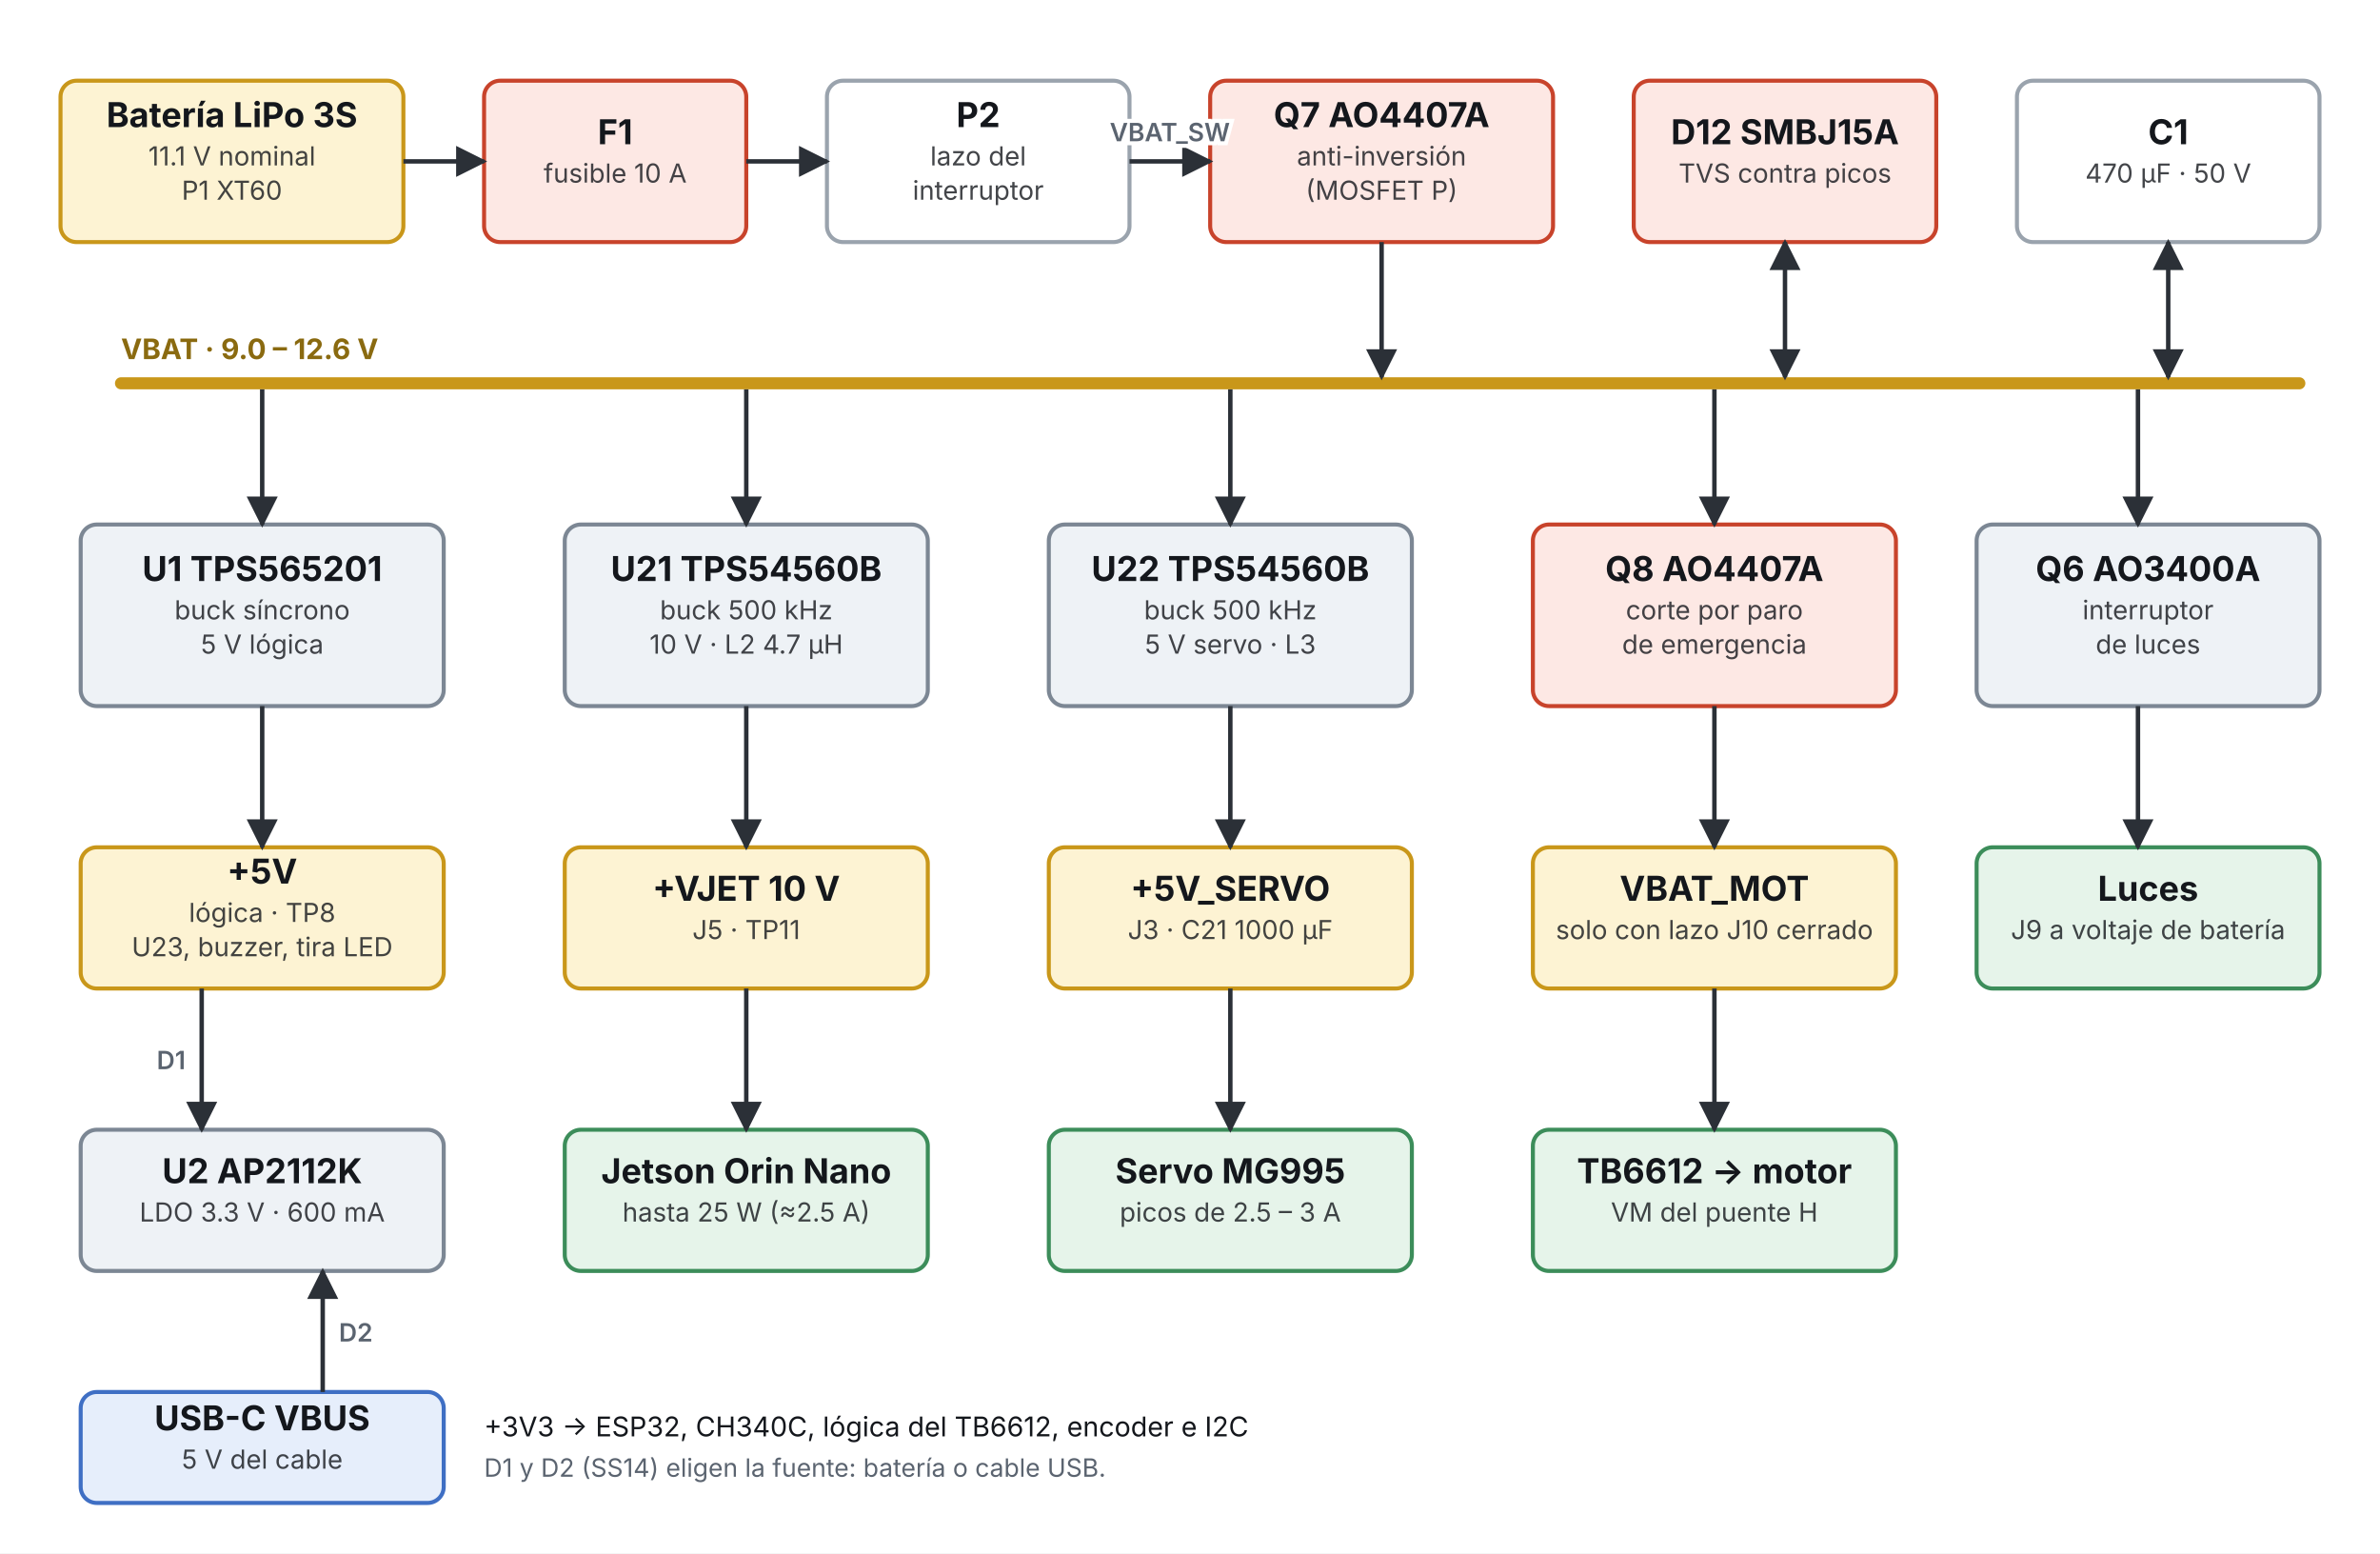
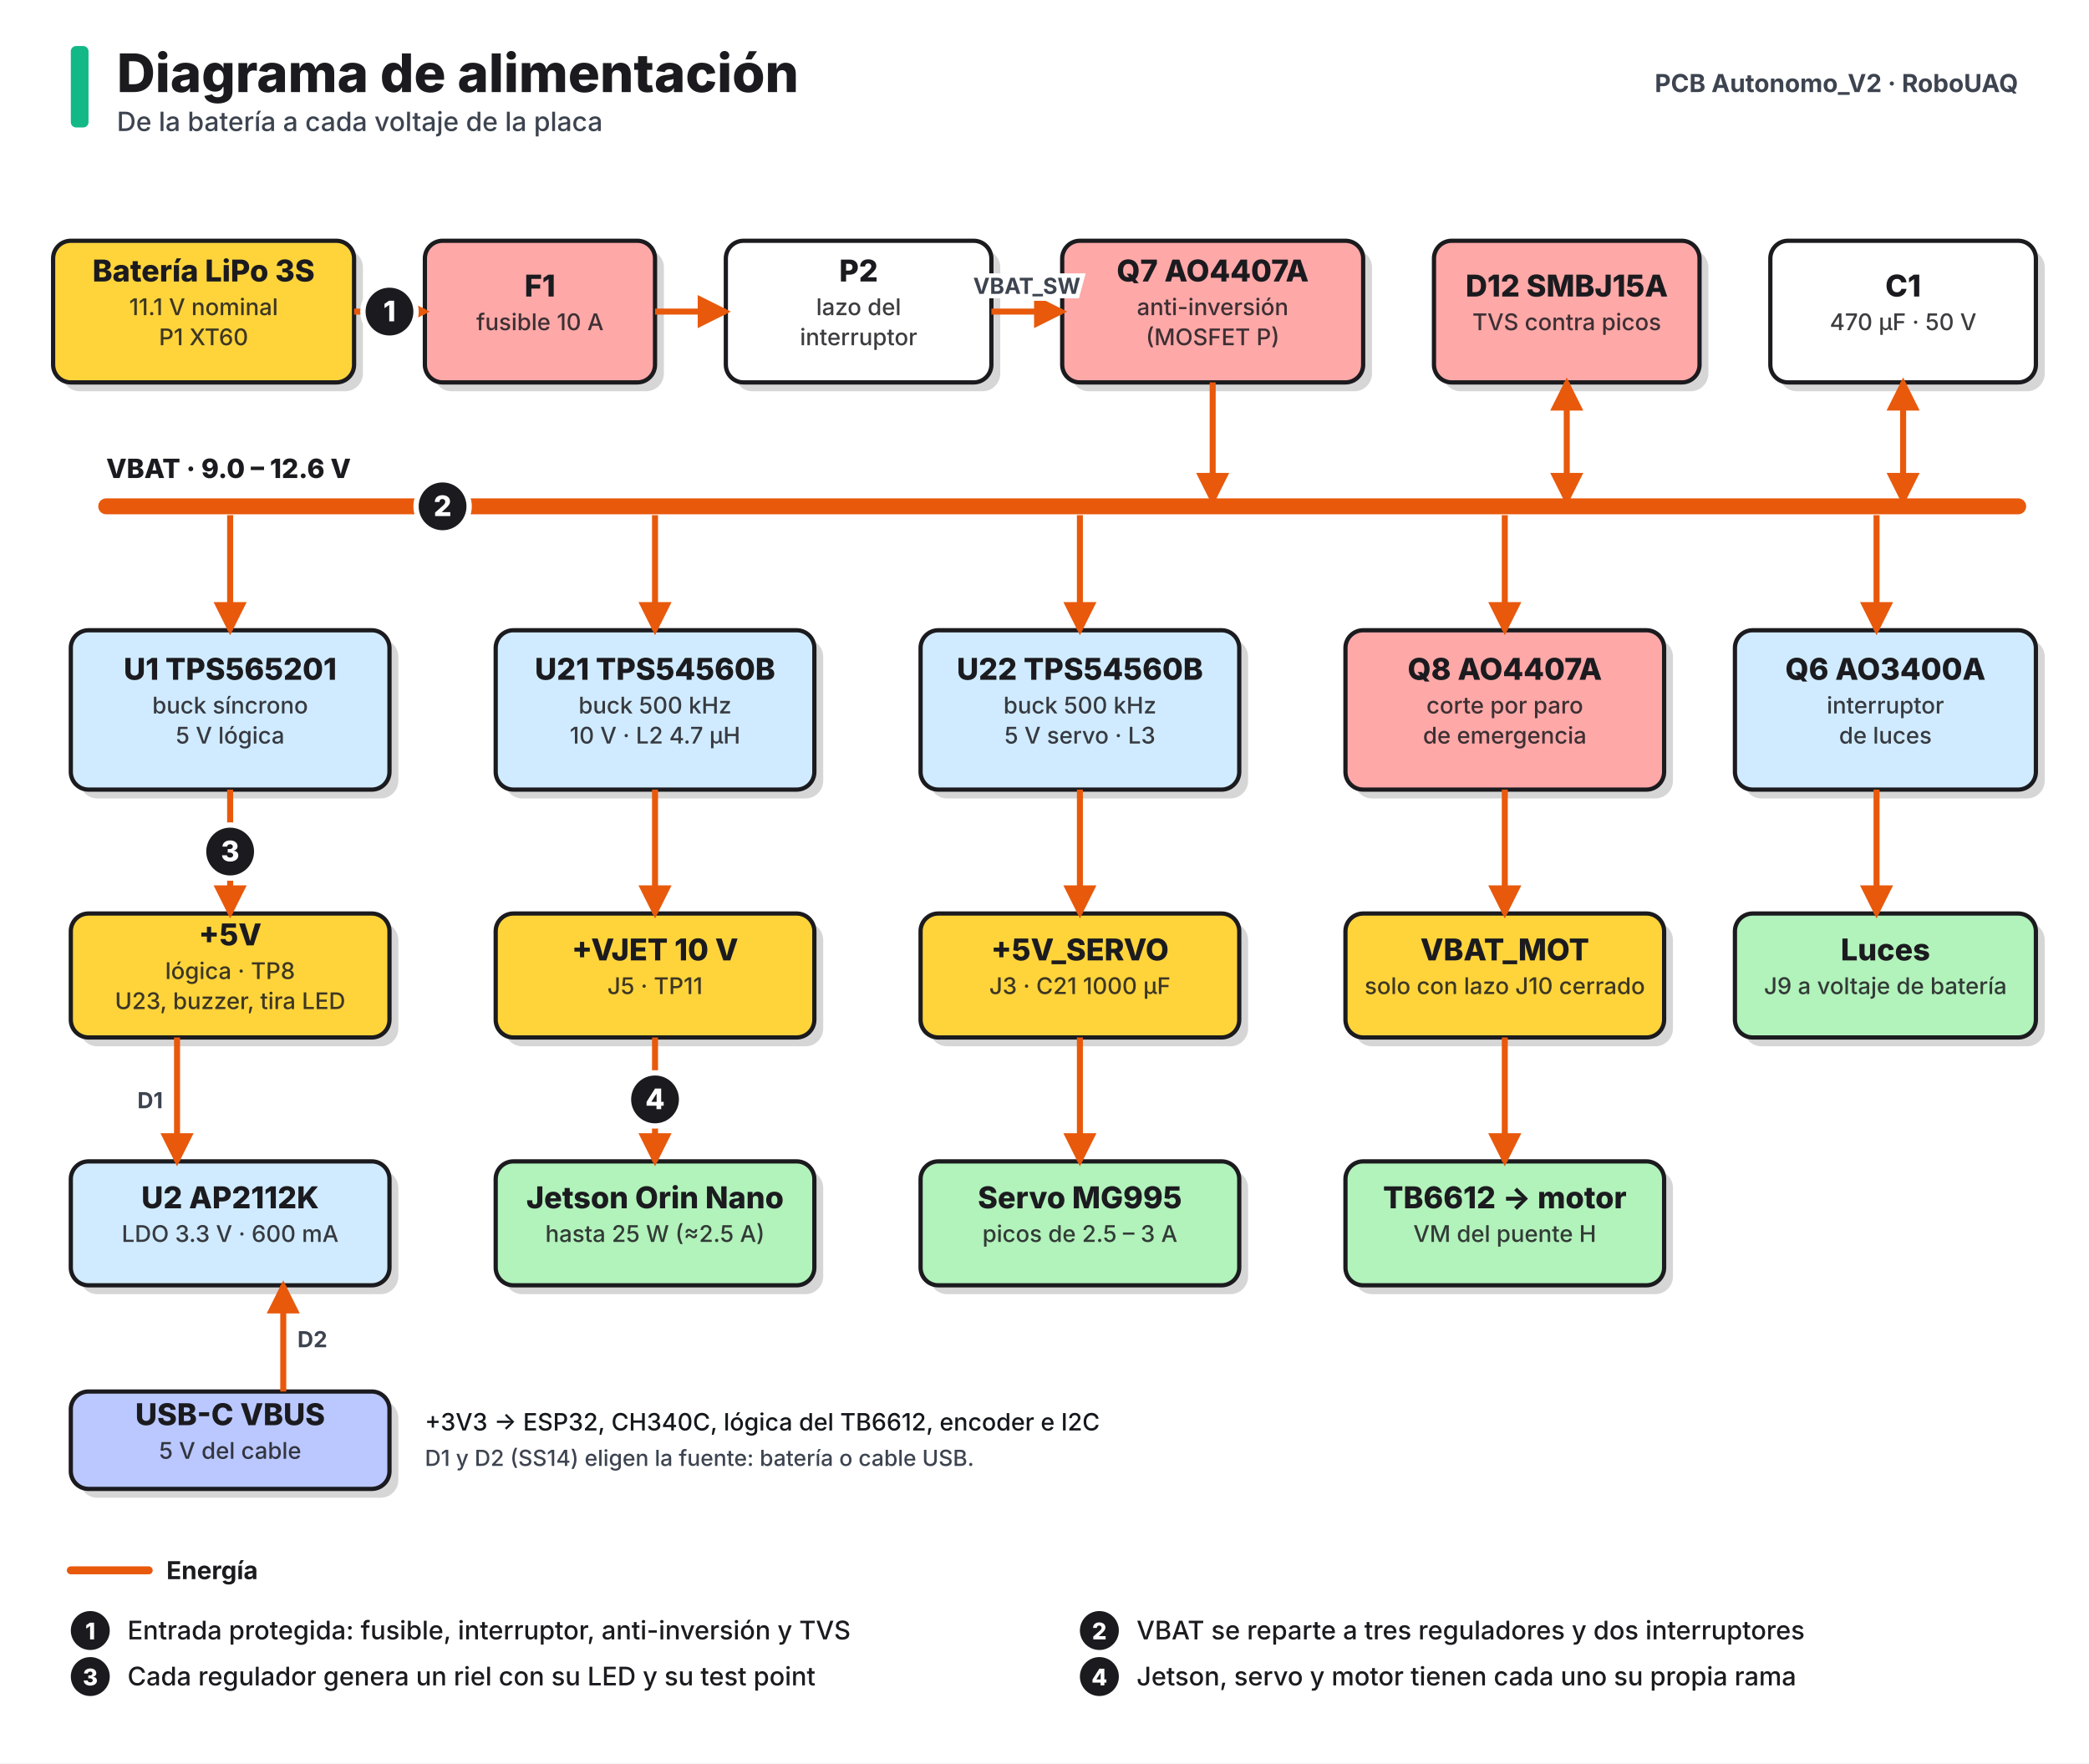
- <svg xmlns="http://www.w3.org/2000/svg" viewBox="0 0 1180 770" width="1180" height="770" font-family="Inter, 'Segoe UI', Helvetica, Arial, sans-serif">
+ <svg xmlns="http://www.w3.org/2000/svg" viewBox="0 0 1180 996" width="1180" height="996" font-family="Inter, 'Segoe UI', Helvetica, Arial, sans-serif">
  <defs>
-     <marker id="ae" viewBox="0 0 10 10" refX="9" refY="5" markerWidth="7" markerHeight="7" orient="auto">
-       <path d="M0,0 L10,5 L0,10 z" fill="#2b3037" />
+     <marker id="ep" viewBox="0 0 10 10" refX="8.5" refY="5" markerWidth="5.5" markerHeight="5.5" orient="auto">
+       <path d="M0,0 L10,5 L0,10 z" fill="#e8590c" />
    </marker>
-     <marker id="as" viewBox="0 0 10 10" refX="1" refY="5" markerWidth="7" markerHeight="7" orient="auto">
-       <path d="M10,0 L0,5 L10,10 z" fill="#2b3037" />
+     <marker id="sp" viewBox="0 0 10 10" refX="1.5" refY="5" markerWidth="5.5" markerHeight="5.5" orient="auto">
+       <path d="M10,0 L0,5 L10,10 z" fill="#e8590c" />
+     </marker>
+     <marker id="ed" viewBox="0 0 10 10" refX="8.5" refY="5" markerWidth="5.5" markerHeight="5.5" orient="auto">
+       <path d="M0,0 L10,5 L0,10 z" fill="#1c7ed6" />
+     </marker>
+     <marker id="sd" viewBox="0 0 10 10" refX="1.5" refY="5" markerWidth="5.5" markerHeight="5.5" orient="auto">
+       <path d="M10,0 L0,5 L10,10 z" fill="#1c7ed6" />
+     </marker>
+     <marker id="ec" viewBox="0 0 10 10" refX="8.5" refY="5" markerWidth="5.5" markerHeight="5.5" orient="auto">
+       <path d="M0,0 L10,5 L0,10 z" fill="#1b1b1f" />
+     </marker>
+     <marker id="sc" viewBox="0 0 10 10" refX="1.5" refY="5" markerWidth="5.5" markerHeight="5.5" orient="auto">
+       <path d="M10,0 L0,5 L10,10 z" fill="#1b1b1f" />
+     </marker>
+     <marker id="es" viewBox="0 0 10 10" refX="8.5" refY="5" markerWidth="5.5" markerHeight="5.5" orient="auto">
+       <path d="M0,0 L10,5 L0,10 z" fill="#c92a2a" />
+     </marker>
+     <marker id="ss" viewBox="0 0 10 10" refX="1.5" refY="5" markerWidth="5.5" markerHeight="5.5" orient="auto">
+       <path d="M10,0 L0,5 L10,10 z" fill="#c92a2a" />
    </marker>
  </defs>
-   <rect width="1180" height="770" fill="#ffffff" />
-   <rect x="30" y="40" width="170" height="80" rx="8" fill="#fdf3d3" stroke="#c9971a" stroke-width="2" />
-   <text x="115.0" y="63.0" text-anchor="middle" font-size="17" font-weight="700" fill="#14171c">Batería LiPo 3S</text>
-   <text x="115.0" y="82.0" text-anchor="middle" font-size="13" fill="#14171c" opacity=".8">11.1 V nominal</text>
-   <text x="115.0" y="99.0" text-anchor="middle" font-size="13" fill="#14171c" opacity=".8">P1 XT60</text>
-   <rect x="240" y="40" width="130" height="80" rx="8" fill="#fde8e4" stroke="#c8432b" stroke-width="2" />
-   <text x="305.0" y="71.5" text-anchor="middle" font-size="17" font-weight="700" fill="#14171c">F1</text>
-   <text x="305.0" y="90.5" text-anchor="middle" font-size="13" fill="#14171c" opacity=".8">fusible 10 A</text>
-   <rect x="410" y="40" width="150" height="80" rx="8" fill="#ffffff" stroke="#9aa3ad" stroke-width="2" />
-   <text x="485.0" y="63.0" text-anchor="middle" font-size="17" font-weight="700" fill="#14171c">P2</text>
-   <text x="485.0" y="82.0" text-anchor="middle" font-size="13" fill="#14171c" opacity=".8">lazo del</text>
-   <text x="485.0" y="99.0" text-anchor="middle" font-size="13" fill="#14171c" opacity=".8">interruptor</text>
-   <rect x="600" y="40" width="170" height="80" rx="8" fill="#fde8e4" stroke="#c8432b" stroke-width="2" />
-   <text x="685.0" y="63.0" text-anchor="middle" font-size="17" font-weight="700" fill="#14171c">Q7 AO4407A</text>
-   <text x="685.0" y="82.0" text-anchor="middle" font-size="13" fill="#14171c" opacity=".8">anti-inversión</text>
-   <text x="685.0" y="99.0" text-anchor="middle" font-size="13" fill="#14171c" opacity=".8">(MOSFET P)</text>
-   <rect x="810" y="40" width="150" height="80" rx="8" fill="#fde8e4" stroke="#c8432b" stroke-width="2" />
-   <text x="885.0" y="71.5" text-anchor="middle" font-size="17" font-weight="700" fill="#14171c">D12 SMBJ15A</text>
-   <text x="885.0" y="90.5" text-anchor="middle" font-size="13" fill="#14171c" opacity=".8">TVS contra picos</text>
-   <rect x="1000" y="40" width="150" height="80" rx="8" fill="#ffffff" stroke="#9aa3ad" stroke-width="2" />
-   <text x="1075.0" y="71.5" text-anchor="middle" font-size="17" font-weight="700" fill="#14171c">C1</text>
-   <text x="1075.0" y="90.5" text-anchor="middle" font-size="13" fill="#14171c" opacity=".8">470 µF · 50 V</text>
-   <polyline points="200,80 240,80" fill="none" stroke="#2b3037" stroke-width="2.2" marker-end="url(#ae)" />
-   <polyline points="370,80 410,80" fill="none" stroke="#2b3037" stroke-width="2.2" marker-end="url(#ae)" />
-   <polyline points="560,80 600,80" fill="none" stroke="#2b3037" stroke-width="2.2" marker-end="url(#ae)" />
-   <text x="580" y="70" text-anchor="middle" font-size="12.5" fill="#5b6470" font-weight="600" paint-order="stroke" stroke="#fff" stroke-width="4">VBAT_SW</text>
-   <line x1="60" y1="190" x2="1140" y2="190" stroke="#c9971a" stroke-width="6" stroke-linecap="round" />
-   <text x="60" y="178" text-anchor="start" font-size="14" fill="#8a6a10" font-weight="700">VBAT · 9.0 – 12.6 V</text>
-   <polyline points="685,120 685,187" fill="none" stroke="#2b3037" stroke-width="2.2" marker-end="url(#ae)" />
-   <polyline points="885,120 885,187" fill="none" stroke="#2b3037" stroke-width="2.2" marker-end="url(#ae)" marker-start="url(#as)" />
-   <polyline points="1075,120 1075,187" fill="none" stroke="#2b3037" stroke-width="2.2" marker-end="url(#ae)" marker-start="url(#as)" />
-   <rect x="40" y="260" width="180" height="90" rx="8" fill="#eef2f6" stroke="#7c8794" stroke-width="2" />
-   <text x="130.0" y="288.0" text-anchor="middle" font-size="17" font-weight="700" fill="#14171c">U1 TPS565201</text>
-   <text x="130.0" y="307.0" text-anchor="middle" font-size="13" fill="#14171c" opacity=".8">buck síncrono</text>
-   <text x="130.0" y="324.0" text-anchor="middle" font-size="13" fill="#14171c" opacity=".8">5 V lógica</text>
-   <rect x="280" y="260" width="180" height="90" rx="8" fill="#eef2f6" stroke="#7c8794" stroke-width="2" />
-   <text x="370.0" y="288.0" text-anchor="middle" font-size="17" font-weight="700" fill="#14171c">U21 TPS54560B</text>
-   <text x="370.0" y="307.0" text-anchor="middle" font-size="13" fill="#14171c" opacity=".8">buck 500 kHz</text>
-   <text x="370.0" y="324.0" text-anchor="middle" font-size="13" fill="#14171c" opacity=".8">10 V · L2 4.7 µH</text>
-   <rect x="520" y="260" width="180" height="90" rx="8" fill="#eef2f6" stroke="#7c8794" stroke-width="2" />
-   <text x="610.0" y="288.0" text-anchor="middle" font-size="17" font-weight="700" fill="#14171c">U22 TPS54560B</text>
-   <text x="610.0" y="307.0" text-anchor="middle" font-size="13" fill="#14171c" opacity=".8">buck 500 kHz</text>
-   <text x="610.0" y="324.0" text-anchor="middle" font-size="13" fill="#14171c" opacity=".8">5 V servo · L3</text>
-   <rect x="760" y="260" width="180" height="90" rx="8" fill="#fde8e4" stroke="#c8432b" stroke-width="2" />
-   <text x="850.0" y="288.0" text-anchor="middle" font-size="17" font-weight="700" fill="#14171c">Q8 AO4407A</text>
-   <text x="850.0" y="307.0" text-anchor="middle" font-size="13" fill="#14171c" opacity=".8">corte por paro</text>
-   <text x="850.0" y="324.0" text-anchor="middle" font-size="13" fill="#14171c" opacity=".8">de emergencia</text>
-   <rect x="980" y="260" width="170" height="90" rx="8" fill="#eef2f6" stroke="#7c8794" stroke-width="2" />
-   <text x="1065.0" y="288.0" text-anchor="middle" font-size="17" font-weight="700" fill="#14171c">Q6 AO3400A</text>
-   <text x="1065.0" y="307.0" text-anchor="middle" font-size="13" fill="#14171c" opacity=".8">interruptor</text>
-   <text x="1065.0" y="324.0" text-anchor="middle" font-size="13" fill="#14171c" opacity=".8">de luces</text>
-   <polyline points="130,193 130,260" fill="none" stroke="#2b3037" stroke-width="2.2" marker-end="url(#ae)" />
-   <polyline points="370,193 370,260" fill="none" stroke="#2b3037" stroke-width="2.2" marker-end="url(#ae)" />
-   <polyline points="610,193 610,260" fill="none" stroke="#2b3037" stroke-width="2.2" marker-end="url(#ae)" />
-   <polyline points="850,193 850,260" fill="none" stroke="#2b3037" stroke-width="2.2" marker-end="url(#ae)" />
-   <polyline points="1060,193 1060,260" fill="none" stroke="#2b3037" stroke-width="2.2" marker-end="url(#ae)" />
-   <rect x="40" y="420" width="180" height="70" rx="8" fill="#fdf3d3" stroke="#c9971a" stroke-width="2" />
-   <text x="130.0" y="438.0" text-anchor="middle" font-size="17" font-weight="700" fill="#14171c">+5V</text>
-   <text x="130.0" y="457.0" text-anchor="middle" font-size="13" fill="#14171c" opacity=".8">lógica · TP8</text>
-   <text x="130.0" y="474.0" text-anchor="middle" font-size="13" fill="#14171c" opacity=".8">U23, buzzer, tira LED</text>
-   <rect x="280" y="420" width="180" height="70" rx="8" fill="#fdf3d3" stroke="#c9971a" stroke-width="2" />
-   <text x="370.0" y="446.5" text-anchor="middle" font-size="17" font-weight="700" fill="#14171c">+VJET 10 V</text>
-   <text x="370.0" y="465.5" text-anchor="middle" font-size="13" fill="#14171c" opacity=".8">J5 · TP11</text>
-   <rect x="520" y="420" width="180" height="70" rx="8" fill="#fdf3d3" stroke="#c9971a" stroke-width="2" />
-   <text x="610.0" y="446.5" text-anchor="middle" font-size="17" font-weight="700" fill="#14171c">+5V_SERVO</text>
-   <text x="610.0" y="465.5" text-anchor="middle" font-size="13" fill="#14171c" opacity=".8">J3 · C21 1000 µF</text>
-   <rect x="760" y="420" width="180" height="70" rx="8" fill="#fdf3d3" stroke="#c9971a" stroke-width="2" />
-   <text x="850.0" y="446.5" text-anchor="middle" font-size="17" font-weight="700" fill="#14171c">VBAT_MOT</text>
-   <text x="850.0" y="465.5" text-anchor="middle" font-size="13" fill="#14171c" opacity=".8">solo con lazo J10 cerrado</text>
-   <rect x="980" y="420" width="170" height="70" rx="8" fill="#e6f4ea" stroke="#3c8d5a" stroke-width="2" />
-   <text x="1065.0" y="446.5" text-anchor="middle" font-size="17" font-weight="700" fill="#14171c">Luces</text>
-   <text x="1065.0" y="465.5" text-anchor="middle" font-size="13" fill="#14171c" opacity=".8">J9 a voltaje de batería</text>
-   <polyline points="130,350 130,420" fill="none" stroke="#2b3037" stroke-width="2.2" marker-end="url(#ae)" />
-   <polyline points="370,350 370,420" fill="none" stroke="#2b3037" stroke-width="2.2" marker-end="url(#ae)" />
-   <polyline points="610,350 610,420" fill="none" stroke="#2b3037" stroke-width="2.2" marker-end="url(#ae)" />
-   <polyline points="850,350 850,420" fill="none" stroke="#2b3037" stroke-width="2.2" marker-end="url(#ae)" />
-   <polyline points="1060,350 1060,420" fill="none" stroke="#2b3037" stroke-width="2.2" marker-end="url(#ae)" />
-   <rect x="280" y="560" width="180" height="70" rx="8" fill="#e6f4ea" stroke="#3c8d5a" stroke-width="2" />
-   <text x="370.0" y="586.5" text-anchor="middle" font-size="17" font-weight="700" fill="#14171c">Jetson Orin Nano</text>
-   <text x="370.0" y="605.5" text-anchor="middle" font-size="13" fill="#14171c" opacity=".8">hasta 25 W (≈2.5 A)</text>
-   <rect x="520" y="560" width="180" height="70" rx="8" fill="#e6f4ea" stroke="#3c8d5a" stroke-width="2" />
-   <text x="610.0" y="586.5" text-anchor="middle" font-size="17" font-weight="700" fill="#14171c">Servo MG995</text>
-   <text x="610.0" y="605.5" text-anchor="middle" font-size="13" fill="#14171c" opacity=".8">picos de 2.5 – 3 A</text>
-   <rect x="760" y="560" width="180" height="70" rx="8" fill="#e6f4ea" stroke="#3c8d5a" stroke-width="2" />
-   <text x="850.0" y="586.5" text-anchor="middle" font-size="17" font-weight="700" fill="#14171c">TB6612 → motor</text>
-   <text x="850.0" y="605.5" text-anchor="middle" font-size="13" fill="#14171c" opacity=".8">VM del puente H</text>
-   <polyline points="370,490 370,560" fill="none" stroke="#2b3037" stroke-width="2.2" marker-end="url(#ae)" />
-   <polyline points="610,490 610,560" fill="none" stroke="#2b3037" stroke-width="2.2" marker-end="url(#ae)" />
-   <polyline points="850,490 850,560" fill="none" stroke="#2b3037" stroke-width="2.2" marker-end="url(#ae)" />
-   <rect x="40" y="560" width="180" height="70" rx="8" fill="#eef2f6" stroke="#7c8794" stroke-width="2" />
-   <text x="130.0" y="586.5" text-anchor="middle" font-size="17" font-weight="700" fill="#14171c">U2 AP2112K</text>
-   <text x="130.0" y="605.5" text-anchor="middle" font-size="13" fill="#14171c" opacity=".8">LDO 3.3 V · 600 mA</text>
-   <polyline points="100,490 100,560" fill="none" stroke="#2b3037" stroke-width="2.2" marker-end="url(#ae)" />
-   <text x="92" y="530" text-anchor="end" font-size="12.5" fill="#5b6470" font-weight="600" paint-order="stroke" stroke="#fff" stroke-width="4">D1</text>
-   <rect x="40" y="690" width="180" height="55" rx="8" fill="#e6eefb" stroke="#3f6fc4" stroke-width="2" />
-   <text x="130.0" y="709.0" text-anchor="middle" font-size="17" font-weight="700" fill="#14171c">USB-C VBUS</text>
-   <text x="130.0" y="728.0" text-anchor="middle" font-size="13" fill="#14171c" opacity=".8">5 V del cable</text>
-   <polyline points="160,690 160,630" fill="none" stroke="#2b3037" stroke-width="2.2" marker-end="url(#ae)" />
-   <text x="168" y="665" text-anchor="start" font-size="12.5" fill="#5b6470" font-weight="600" paint-order="stroke" stroke="#fff" stroke-width="4">D2</text>
-   <text x="240" y="712" text-anchor="start" font-size="13.5" fill="#14171c" font-weight="400">+3V3 → ESP32, CH340C, lógica del TB6612, encoder e I2C</text>
-   <text x="240" y="732" text-anchor="start" font-size="12.5" fill="#5b6470" font-weight="400">D1 y D2 (SS14) eligen la fuente: batería o cable USB.</text>
+   <rect width="1180" height="996" fill="#ffffff" />
+   <rect x="40" y="26" width="10" height="46" rx="3" fill="#12b886" />
+   <text x="66" y="52" font-size="30" font-weight="800" fill="#1b1b1f">Diagrama de alimentación</text>
+   <text x="66" y="74" font-size="15" font-weight="500" fill="#3d4450">De la batería a cada voltaje de la placa</text>
+   <text x="1140" y="52" text-anchor="end" font-size="14" font-weight="700" fill="#3d4450">PCB Autonomo_V2 · RoboUAQ</text>
+   <g transform="translate(0,96)">
+     <rect x="35" y="45" width="170" height="80" rx="10" fill="#1b1b1f" opacity=".18" />
+     <rect x="30" y="40" width="170" height="80" rx="10" fill="#ffd43b" stroke="#1b1b1f" stroke-width="2.4" />
+     <text x="115.0" y="63.0" text-anchor="middle" font-size="17" font-weight="800" fill="#1b1b1f">Batería LiPo 3S</text>
+     <text x="115.0" y="82.0" text-anchor="middle" font-size="13" font-weight="500" fill="#1b1b1f" opacity=".85">11.1 V nominal</text>
+     <text x="115.0" y="99.0" text-anchor="middle" font-size="13" font-weight="500" fill="#1b1b1f" opacity=".85">P1 XT60</text>
+     <rect x="245" y="45" width="130" height="80" rx="10" fill="#1b1b1f" opacity=".18" />
+     <rect x="240" y="40" width="130" height="80" rx="10" fill="#ffa8a8" stroke="#1b1b1f" stroke-width="2.4" />
+     <text x="305.0" y="71.5" text-anchor="middle" font-size="17" font-weight="800" fill="#1b1b1f">F1</text>
+     <text x="305.0" y="90.5" text-anchor="middle" font-size="13" font-weight="500" fill="#1b1b1f" opacity=".85">fusible 10 A</text>
+     <rect x="415" y="45" width="150" height="80" rx="10" fill="#1b1b1f" opacity=".18" />
+     <rect x="410" y="40" width="150" height="80" rx="10" fill="#ffffff" stroke="#1b1b1f" stroke-width="2.4" />
+     <text x="485.0" y="63.0" text-anchor="middle" font-size="17" font-weight="800" fill="#1b1b1f">P2</text>
+     <text x="485.0" y="82.0" text-anchor="middle" font-size="13" font-weight="500" fill="#1b1b1f" opacity=".85">lazo del</text>
+     <text x="485.0" y="99.0" text-anchor="middle" font-size="13" font-weight="500" fill="#1b1b1f" opacity=".85">interruptor</text>
+     <rect x="605" y="45" width="170" height="80" rx="10" fill="#1b1b1f" opacity=".18" />
+     <rect x="600" y="40" width="170" height="80" rx="10" fill="#ffa8a8" stroke="#1b1b1f" stroke-width="2.4" />
+     <text x="685.0" y="63.0" text-anchor="middle" font-size="17" font-weight="800" fill="#1b1b1f">Q7 AO4407A</text>
+     <text x="685.0" y="82.0" text-anchor="middle" font-size="13" font-weight="500" fill="#1b1b1f" opacity=".85">anti-inversión</text>
+     <text x="685.0" y="99.0" text-anchor="middle" font-size="13" font-weight="500" fill="#1b1b1f" opacity=".85">(MOSFET P)</text>
+     <rect x="815" y="45" width="150" height="80" rx="10" fill="#1b1b1f" opacity=".18" />
+     <rect x="810" y="40" width="150" height="80" rx="10" fill="#ffa8a8" stroke="#1b1b1f" stroke-width="2.4" />
+     <text x="885.0" y="71.5" text-anchor="middle" font-size="17" font-weight="800" fill="#1b1b1f">D12 SMBJ15A</text>
+     <text x="885.0" y="90.5" text-anchor="middle" font-size="13" font-weight="500" fill="#1b1b1f" opacity=".85">TVS contra picos</text>
+     <rect x="1005" y="45" width="150" height="80" rx="10" fill="#1b1b1f" opacity=".18" />
+     <rect x="1000" y="40" width="150" height="80" rx="10" fill="#ffffff" stroke="#1b1b1f" stroke-width="2.4" />
+     <text x="1075.0" y="71.5" text-anchor="middle" font-size="17" font-weight="800" fill="#1b1b1f">C1</text>
+     <text x="1075.0" y="90.5" text-anchor="middle" font-size="13" font-weight="500" fill="#1b1b1f" opacity=".85">470 µF · 50 V</text>
+     <polyline points="200,80 240,80" fill="none" stroke="#e8590c" stroke-width="3.4" stroke-linejoin="round" marker-end="url(#ep)" />
+     <polyline points="370,80 410,80" fill="none" stroke="#e8590c" stroke-width="3.4" stroke-linejoin="round" marker-end="url(#ep)" />
+     <polyline points="560,80 600,80" fill="none" stroke="#e8590c" stroke-width="3.4" stroke-linejoin="round" marker-end="url(#ep)" />
+     <line x1="60" y1="190" x2="1140" y2="190" stroke="#e8590c" stroke-width="9" stroke-linecap="round" />
+     <polyline points="685,120 685,187" fill="none" stroke="#e8590c" stroke-width="3.4" stroke-linejoin="round" marker-end="url(#ep)" />
+     <polyline points="885,120 885,187" fill="none" stroke="#e8590c" stroke-width="3.4" stroke-linejoin="round" marker-end="url(#ep)" marker-start="url(#sp)" />
+     <polyline points="1075,120 1075,187" fill="none" stroke="#e8590c" stroke-width="3.4" stroke-linejoin="round" marker-end="url(#ep)" marker-start="url(#sp)" />
+     <rect x="45" y="265" width="180" height="90" rx="10" fill="#1b1b1f" opacity=".18" />
+     <rect x="40" y="260" width="180" height="90" rx="10" fill="#d0ebff" stroke="#1b1b1f" stroke-width="2.4" />
+     <text x="130.0" y="288.0" text-anchor="middle" font-size="17" font-weight="800" fill="#1b1b1f">U1 TPS565201</text>
+     <text x="130.0" y="307.0" text-anchor="middle" font-size="13" font-weight="500" fill="#1b1b1f" opacity=".85">buck síncrono</text>
+     <text x="130.0" y="324.0" text-anchor="middle" font-size="13" font-weight="500" fill="#1b1b1f" opacity=".85">5 V lógica</text>
+     <rect x="285" y="265" width="180" height="90" rx="10" fill="#1b1b1f" opacity=".18" />
+     <rect x="280" y="260" width="180" height="90" rx="10" fill="#d0ebff" stroke="#1b1b1f" stroke-width="2.4" />
+     <text x="370.0" y="288.0" text-anchor="middle" font-size="17" font-weight="800" fill="#1b1b1f">U21 TPS54560B</text>
+     <text x="370.0" y="307.0" text-anchor="middle" font-size="13" font-weight="500" fill="#1b1b1f" opacity=".85">buck 500 kHz</text>
+     <text x="370.0" y="324.0" text-anchor="middle" font-size="13" font-weight="500" fill="#1b1b1f" opacity=".85">10 V · L2 4.7 µH</text>
+     <rect x="525" y="265" width="180" height="90" rx="10" fill="#1b1b1f" opacity=".18" />
+     <rect x="520" y="260" width="180" height="90" rx="10" fill="#d0ebff" stroke="#1b1b1f" stroke-width="2.4" />
+     <text x="610.0" y="288.0" text-anchor="middle" font-size="17" font-weight="800" fill="#1b1b1f">U22 TPS54560B</text>
+     <text x="610.0" y="307.0" text-anchor="middle" font-size="13" font-weight="500" fill="#1b1b1f" opacity=".85">buck 500 kHz</text>
+     <text x="610.0" y="324.0" text-anchor="middle" font-size="13" font-weight="500" fill="#1b1b1f" opacity=".85">5 V servo · L3</text>
+     <rect x="765" y="265" width="180" height="90" rx="10" fill="#1b1b1f" opacity=".18" />
+     <rect x="760" y="260" width="180" height="90" rx="10" fill="#ffa8a8" stroke="#1b1b1f" stroke-width="2.4" />
+     <text x="850.0" y="288.0" text-anchor="middle" font-size="17" font-weight="800" fill="#1b1b1f">Q8 AO4407A</text>
+     <text x="850.0" y="307.0" text-anchor="middle" font-size="13" font-weight="500" fill="#1b1b1f" opacity=".85">corte por paro</text>
+     <text x="850.0" y="324.0" text-anchor="middle" font-size="13" font-weight="500" fill="#1b1b1f" opacity=".85">de emergencia</text>
+     <rect x="985" y="265" width="170" height="90" rx="10" fill="#1b1b1f" opacity=".18" />
+     <rect x="980" y="260" width="170" height="90" rx="10" fill="#d0ebff" stroke="#1b1b1f" stroke-width="2.4" />
+     <text x="1065.0" y="288.0" text-anchor="middle" font-size="17" font-weight="800" fill="#1b1b1f">Q6 AO3400A</text>
+     <text x="1065.0" y="307.0" text-anchor="middle" font-size="13" font-weight="500" fill="#1b1b1f" opacity=".85">interruptor</text>
+     <text x="1065.0" y="324.0" text-anchor="middle" font-size="13" font-weight="500" fill="#1b1b1f" opacity=".85">de luces</text>
+     <polyline points="130,195 130,260" fill="none" stroke="#e8590c" stroke-width="3.4" stroke-linejoin="round" marker-end="url(#ep)" />
+     <polyline points="370,195 370,260" fill="none" stroke="#e8590c" stroke-width="3.4" stroke-linejoin="round" marker-end="url(#ep)" />
+     <polyline points="610,195 610,260" fill="none" stroke="#e8590c" stroke-width="3.4" stroke-linejoin="round" marker-end="url(#ep)" />
+     <polyline points="850,195 850,260" fill="none" stroke="#e8590c" stroke-width="3.4" stroke-linejoin="round" marker-end="url(#ep)" />
+     <polyline points="1060,195 1060,260" fill="none" stroke="#e8590c" stroke-width="3.4" stroke-linejoin="round" marker-end="url(#ep)" />
+     <rect x="45" y="425" width="180" height="70" rx="10" fill="#1b1b1f" opacity=".18" />
+     <rect x="40" y="420" width="180" height="70" rx="10" fill="#ffd43b" stroke="#1b1b1f" stroke-width="2.4" />
+     <text x="130.0" y="438.0" text-anchor="middle" font-size="17" font-weight="800" fill="#1b1b1f">+5V</text>
+     <text x="130.0" y="457.0" text-anchor="middle" font-size="13" font-weight="500" fill="#1b1b1f" opacity=".85">lógica · TP8</text>
+     <text x="130.0" y="474.0" text-anchor="middle" font-size="13" font-weight="500" fill="#1b1b1f" opacity=".85">U23, buzzer, tira LED</text>
+     <rect x="285" y="425" width="180" height="70" rx="10" fill="#1b1b1f" opacity=".18" />
+     <rect x="280" y="420" width="180" height="70" rx="10" fill="#ffd43b" stroke="#1b1b1f" stroke-width="2.4" />
+     <text x="370.0" y="446.5" text-anchor="middle" font-size="17" font-weight="800" fill="#1b1b1f">+VJET 10 V</text>
+     <text x="370.0" y="465.5" text-anchor="middle" font-size="13" font-weight="500" fill="#1b1b1f" opacity=".85">J5 · TP11</text>
+     <rect x="525" y="425" width="180" height="70" rx="10" fill="#1b1b1f" opacity=".18" />
+     <rect x="520" y="420" width="180" height="70" rx="10" fill="#ffd43b" stroke="#1b1b1f" stroke-width="2.4" />
+     <text x="610.0" y="446.5" text-anchor="middle" font-size="17" font-weight="800" fill="#1b1b1f">+5V_SERVO</text>
+     <text x="610.0" y="465.5" text-anchor="middle" font-size="13" font-weight="500" fill="#1b1b1f" opacity=".85">J3 · C21 1000 µF</text>
+     <rect x="765" y="425" width="180" height="70" rx="10" fill="#1b1b1f" opacity=".18" />
+     <rect x="760" y="420" width="180" height="70" rx="10" fill="#ffd43b" stroke="#1b1b1f" stroke-width="2.4" />
+     <text x="850.0" y="446.5" text-anchor="middle" font-size="17" font-weight="800" fill="#1b1b1f">VBAT_MOT</text>
+     <text x="850.0" y="465.5" text-anchor="middle" font-size="13" font-weight="500" fill="#1b1b1f" opacity=".85">solo con lazo J10 cerrado</text>
+     <rect x="985" y="425" width="170" height="70" rx="10" fill="#1b1b1f" opacity=".18" />
+     <rect x="980" y="420" width="170" height="70" rx="10" fill="#b2f2bb" stroke="#1b1b1f" stroke-width="2.4" />
+     <text x="1065.0" y="446.5" text-anchor="middle" font-size="17" font-weight="800" fill="#1b1b1f">Luces</text>
+     <text x="1065.0" y="465.5" text-anchor="middle" font-size="13" font-weight="500" fill="#1b1b1f" opacity=".85">J9 a voltaje de batería</text>
+     <polyline points="130,350 130,420" fill="none" stroke="#e8590c" stroke-width="3.4" stroke-linejoin="round" marker-end="url(#ep)" />
+     <polyline points="370,350 370,420" fill="none" stroke="#e8590c" stroke-width="3.4" stroke-linejoin="round" marker-end="url(#ep)" />
+     <polyline points="610,350 610,420" fill="none" stroke="#e8590c" stroke-width="3.4" stroke-linejoin="round" marker-end="url(#ep)" />
+     <polyline points="850,350 850,420" fill="none" stroke="#e8590c" stroke-width="3.4" stroke-linejoin="round" marker-end="url(#ep)" />
+     <polyline points="1060,350 1060,420" fill="none" stroke="#e8590c" stroke-width="3.4" stroke-linejoin="round" marker-end="url(#ep)" />
+     <rect x="285" y="565" width="180" height="70" rx="10" fill="#1b1b1f" opacity=".18" />
+     <rect x="280" y="560" width="180" height="70" rx="10" fill="#b2f2bb" stroke="#1b1b1f" stroke-width="2.4" />
+     <text x="370.0" y="586.5" text-anchor="middle" font-size="17" font-weight="800" fill="#1b1b1f">Jetson Orin Nano</text>
+     <text x="370.0" y="605.5" text-anchor="middle" font-size="13" font-weight="500" fill="#1b1b1f" opacity=".85">hasta 25 W (≈2.5 A)</text>
+     <rect x="525" y="565" width="180" height="70" rx="10" fill="#1b1b1f" opacity=".18" />
+     <rect x="520" y="560" width="180" height="70" rx="10" fill="#b2f2bb" stroke="#1b1b1f" stroke-width="2.4" />
+     <text x="610.0" y="586.5" text-anchor="middle" font-size="17" font-weight="800" fill="#1b1b1f">Servo MG995</text>
+     <text x="610.0" y="605.5" text-anchor="middle" font-size="13" font-weight="500" fill="#1b1b1f" opacity=".85">picos de 2.5 – 3 A</text>
+     <rect x="765" y="565" width="180" height="70" rx="10" fill="#1b1b1f" opacity=".18" />
+     <rect x="760" y="560" width="180" height="70" rx="10" fill="#b2f2bb" stroke="#1b1b1f" stroke-width="2.4" />
+     <text x="850.0" y="586.5" text-anchor="middle" font-size="17" font-weight="800" fill="#1b1b1f">TB6612 → motor</text>
+     <text x="850.0" y="605.5" text-anchor="middle" font-size="13" font-weight="500" fill="#1b1b1f" opacity=".85">VM del puente H</text>
+     <polyline points="370,490 370,560" fill="none" stroke="#e8590c" stroke-width="3.4" stroke-linejoin="round" marker-end="url(#ep)" />
+     <polyline points="610,490 610,560" fill="none" stroke="#e8590c" stroke-width="3.4" stroke-linejoin="round" marker-end="url(#ep)" />
+     <polyline points="850,490 850,560" fill="none" stroke="#e8590c" stroke-width="3.4" stroke-linejoin="round" marker-end="url(#ep)" />
+     <rect x="45" y="565" width="180" height="70" rx="10" fill="#1b1b1f" opacity=".18" />
+     <rect x="40" y="560" width="180" height="70" rx="10" fill="#d0ebff" stroke="#1b1b1f" stroke-width="2.4" />
+     <text x="130.0" y="586.5" text-anchor="middle" font-size="17" font-weight="800" fill="#1b1b1f">U2 AP2112K</text>
+     <text x="130.0" y="605.5" text-anchor="middle" font-size="13" font-weight="500" fill="#1b1b1f" opacity=".85">LDO 3.3 V · 600 mA</text>
+     <polyline points="100,490 100,560" fill="none" stroke="#e8590c" stroke-width="3.4" stroke-linejoin="round" marker-end="url(#ep)" />
+     <rect x="45" y="695" width="180" height="55" rx="10" fill="#1b1b1f" opacity=".18" />
+     <rect x="40" y="690" width="180" height="55" rx="10" fill="#bac8ff" stroke="#1b1b1f" stroke-width="2.4" />
+     <text x="130.0" y="709.0" text-anchor="middle" font-size="17" font-weight="800" fill="#1b1b1f">USB-C VBUS</text>
+     <text x="130.0" y="728.0" text-anchor="middle" font-size="13" font-weight="500" fill="#1b1b1f" opacity=".85">5 V del cable</text>
+     <polyline points="160,690 160,630" fill="none" stroke="#e8590c" stroke-width="3.4" stroke-linejoin="round" marker-end="url(#ep)" />
+     <text x="580" y="70" text-anchor="middle" font-size="12.5" fill="#3d4450" font-weight="700" paint-order="stroke" stroke="#fff" stroke-width="5">VBAT_SW</text>
+     <text x="60" y="174" text-anchor="start" font-size="15" fill="#1b1b1f" font-weight="800">VBAT · 9.0 – 12.6 V</text>
+     <circle cx="220" cy="80" r="15" fill="#1b1b1f" stroke="#fff" stroke-width="3" />
+     <text x="220" y="85.5" text-anchor="middle" font-size="16" font-weight="800" fill="#fff">1</text>
+     <circle cx="250" cy="190" r="15" fill="#1b1b1f" stroke="#fff" stroke-width="3" />
+     <text x="250" y="195.5" text-anchor="middle" font-size="16" font-weight="800" fill="#fff">2</text>
+     <circle cx="130" cy="385" r="15" fill="#1b1b1f" stroke="#fff" stroke-width="3" />
+     <text x="130" y="390.5" text-anchor="middle" font-size="16" font-weight="800" fill="#fff">3</text>
+     <circle cx="370" cy="525" r="15" fill="#1b1b1f" stroke="#fff" stroke-width="3" />
+     <text x="370" y="530.5" text-anchor="middle" font-size="16" font-weight="800" fill="#fff">4</text>
+     <text x="92" y="530" text-anchor="end" font-size="12.5" fill="#3d4450" font-weight="700" paint-order="stroke" stroke="#fff" stroke-width="5">D1</text>
+     <text x="168" y="665" text-anchor="start" font-size="12.5" fill="#3d4450" font-weight="700" paint-order="stroke" stroke="#fff" stroke-width="5">D2</text>
+     <text x="240" y="712" text-anchor="start" font-size="13.5" fill="#14171c" font-weight="500">+3V3 → ESP32, CH340C, lógica del TB6612, encoder e I2C</text>
+     <text x="240" y="732" text-anchor="start" font-size="12.5" fill="#3d4450" font-weight="500">D1 y D2 (SS14) eligen la fuente: batería o cable USB.</text>
+   </g>
+   <line x1="40" y1="887" x2="84" y2="887" stroke="#e8590c" stroke-width="4.5" stroke-linecap="round" />
+   <text x="94" y="892" font-size="14" font-weight="700" fill="#1b1b1f">Energía</text>
+   <circle cx="51.0" cy="921" r="11" fill="#1b1b1f" />
+   <text x="51.0" y="926" text-anchor="middle" font-size="13" font-weight="800" fill="#fff">1</text>
+   <text x="72.0" y="926" font-size="14.5" font-weight="500" fill="#1b1b1f">Entrada protegida: fusible, interruptor, anti-inversión y TVS</text>
+   <circle cx="621.0" cy="921" r="11" fill="#1b1b1f" />
+   <text x="621.0" y="926" text-anchor="middle" font-size="13" font-weight="800" fill="#fff">2</text>
+   <text x="642.0" y="926" font-size="14.5" font-weight="500" fill="#1b1b1f">VBAT se reparte a tres reguladores y dos interruptores</text>
+   <circle cx="51.0" cy="947" r="11" fill="#1b1b1f" />
+   <text x="51.0" y="952" text-anchor="middle" font-size="13" font-weight="800" fill="#fff">3</text>
+   <text x="72.0" y="952" font-size="14.5" font-weight="500" fill="#1b1b1f">Cada regulador genera un riel con su LED y su test point</text>
+   <circle cx="621.0" cy="947" r="11" fill="#1b1b1f" />
+   <text x="621.0" y="952" text-anchor="middle" font-size="13" font-weight="800" fill="#fff">4</text>
+   <text x="642.0" y="952" font-size="14.5" font-weight="500" fill="#1b1b1f">Jetson, servo y motor tienen cada uno su propia rama</text>
</svg>
